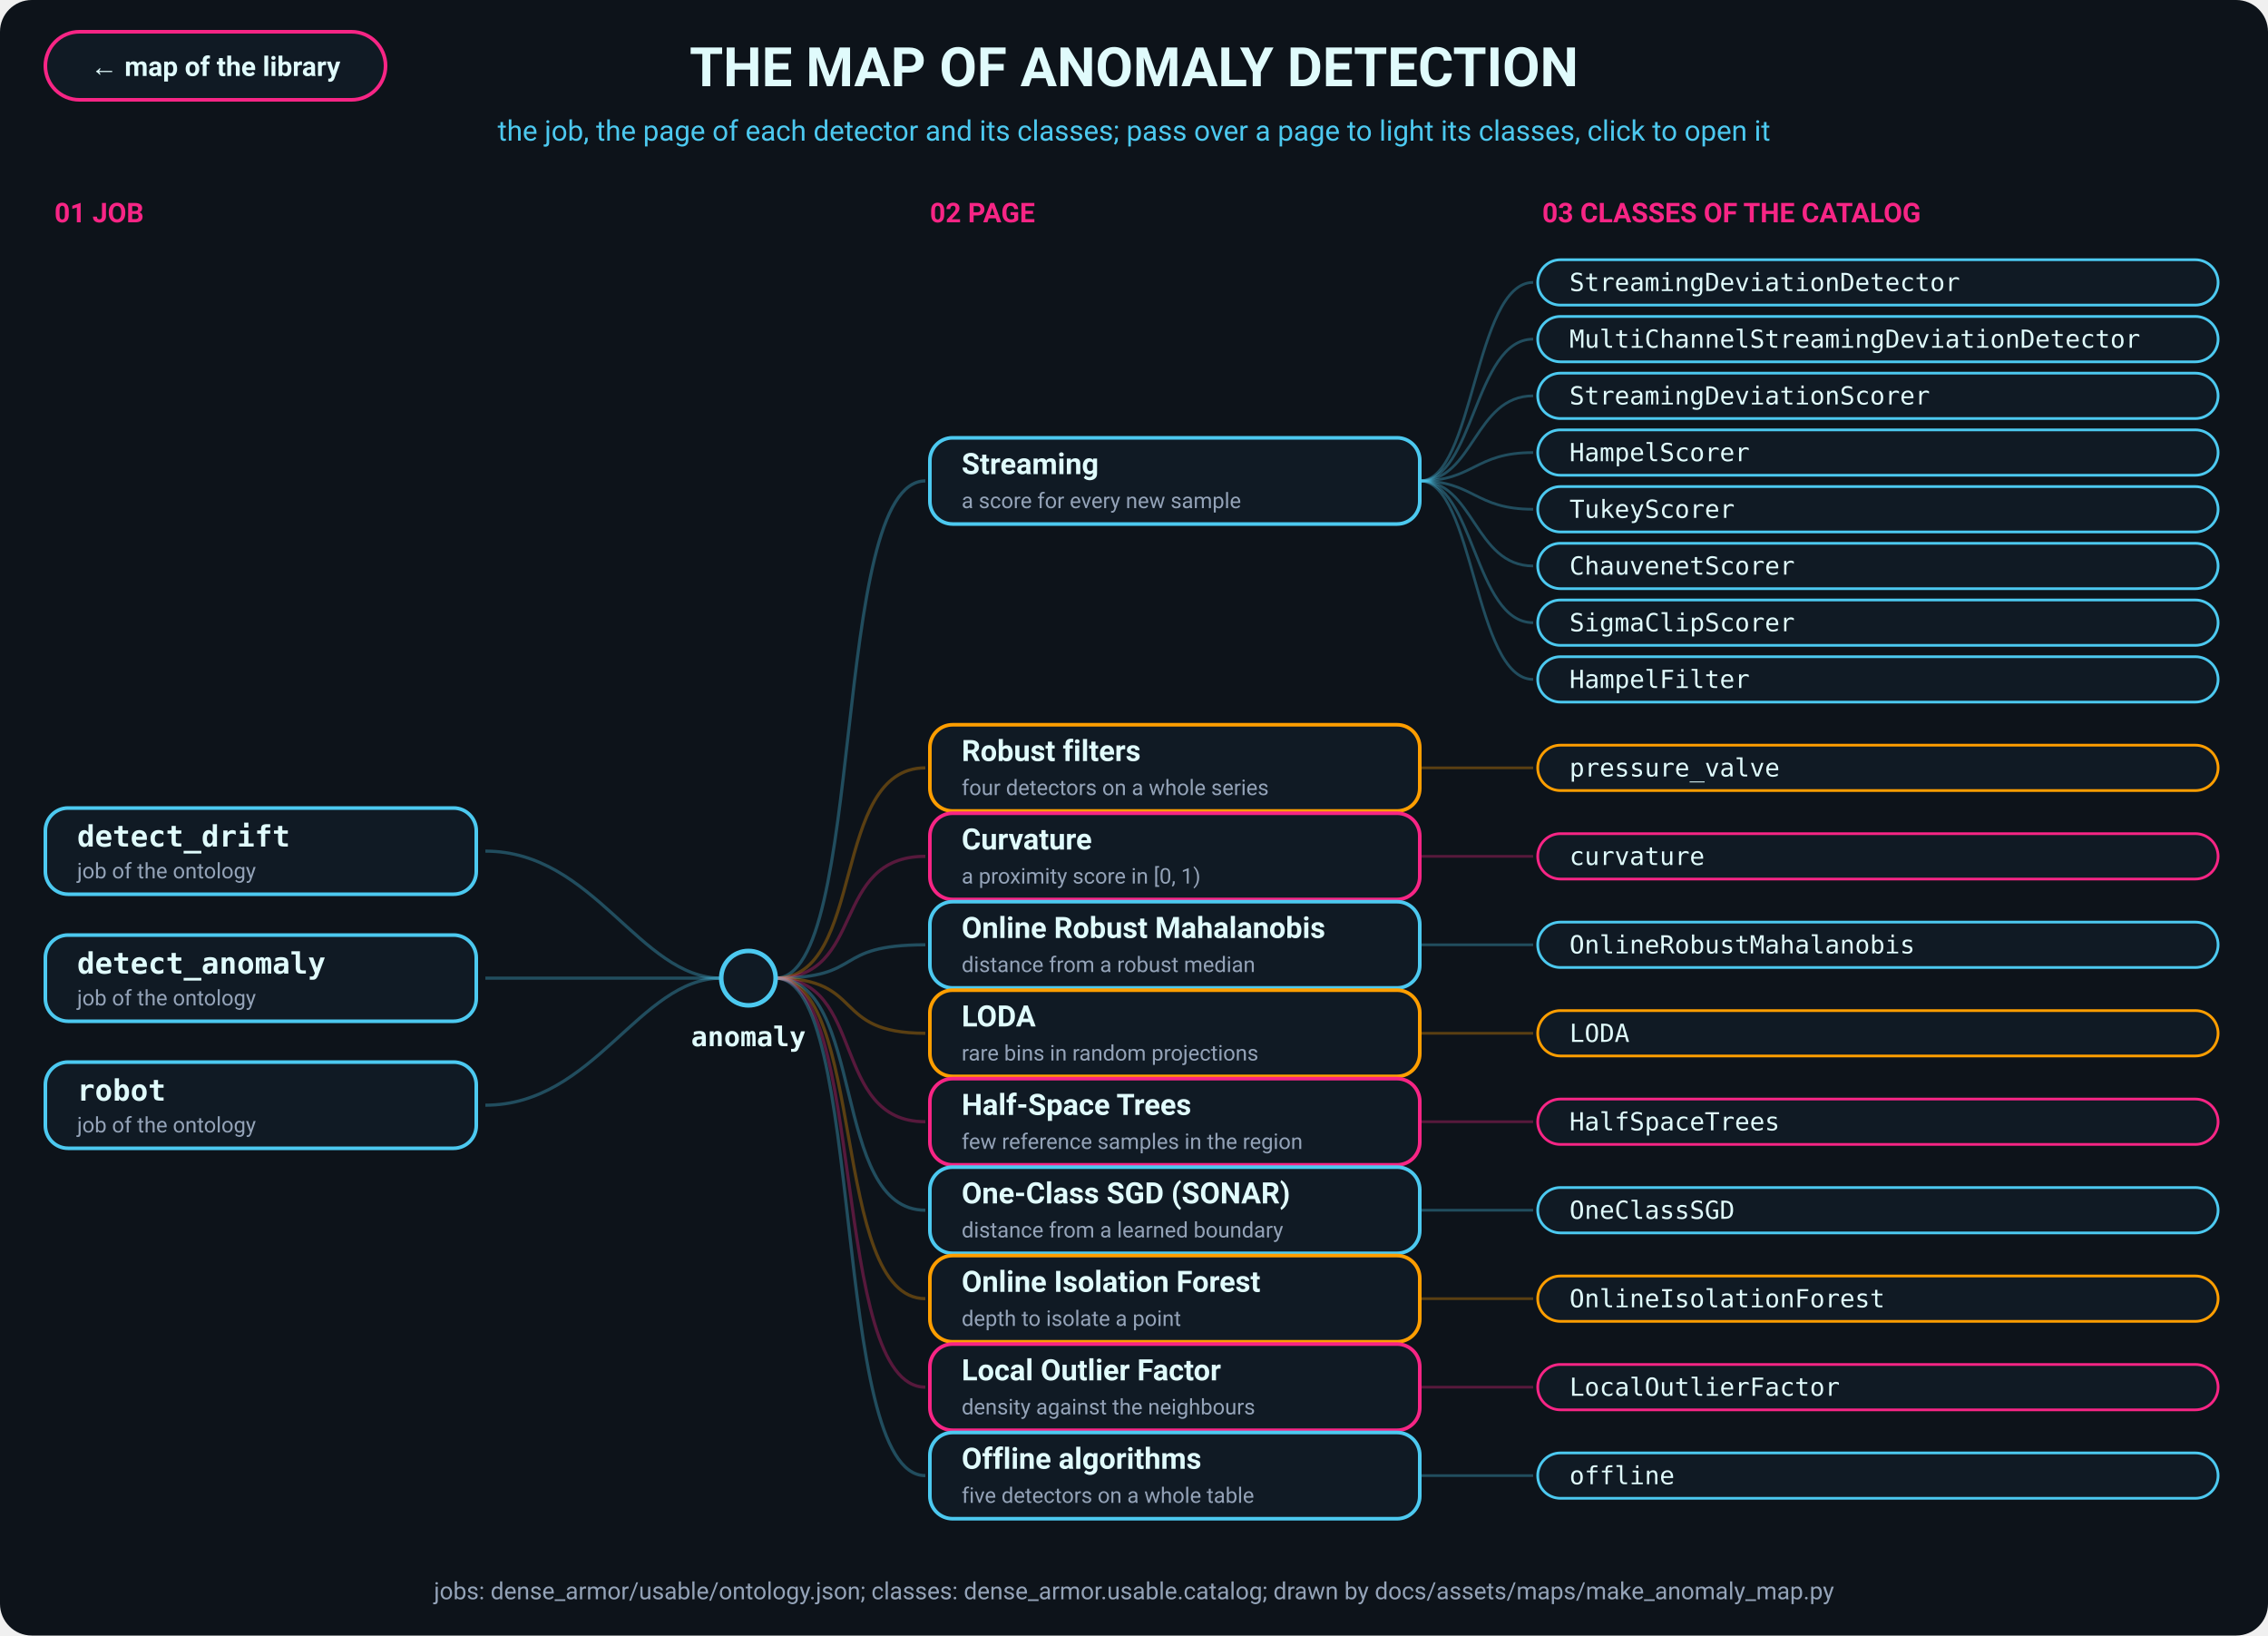
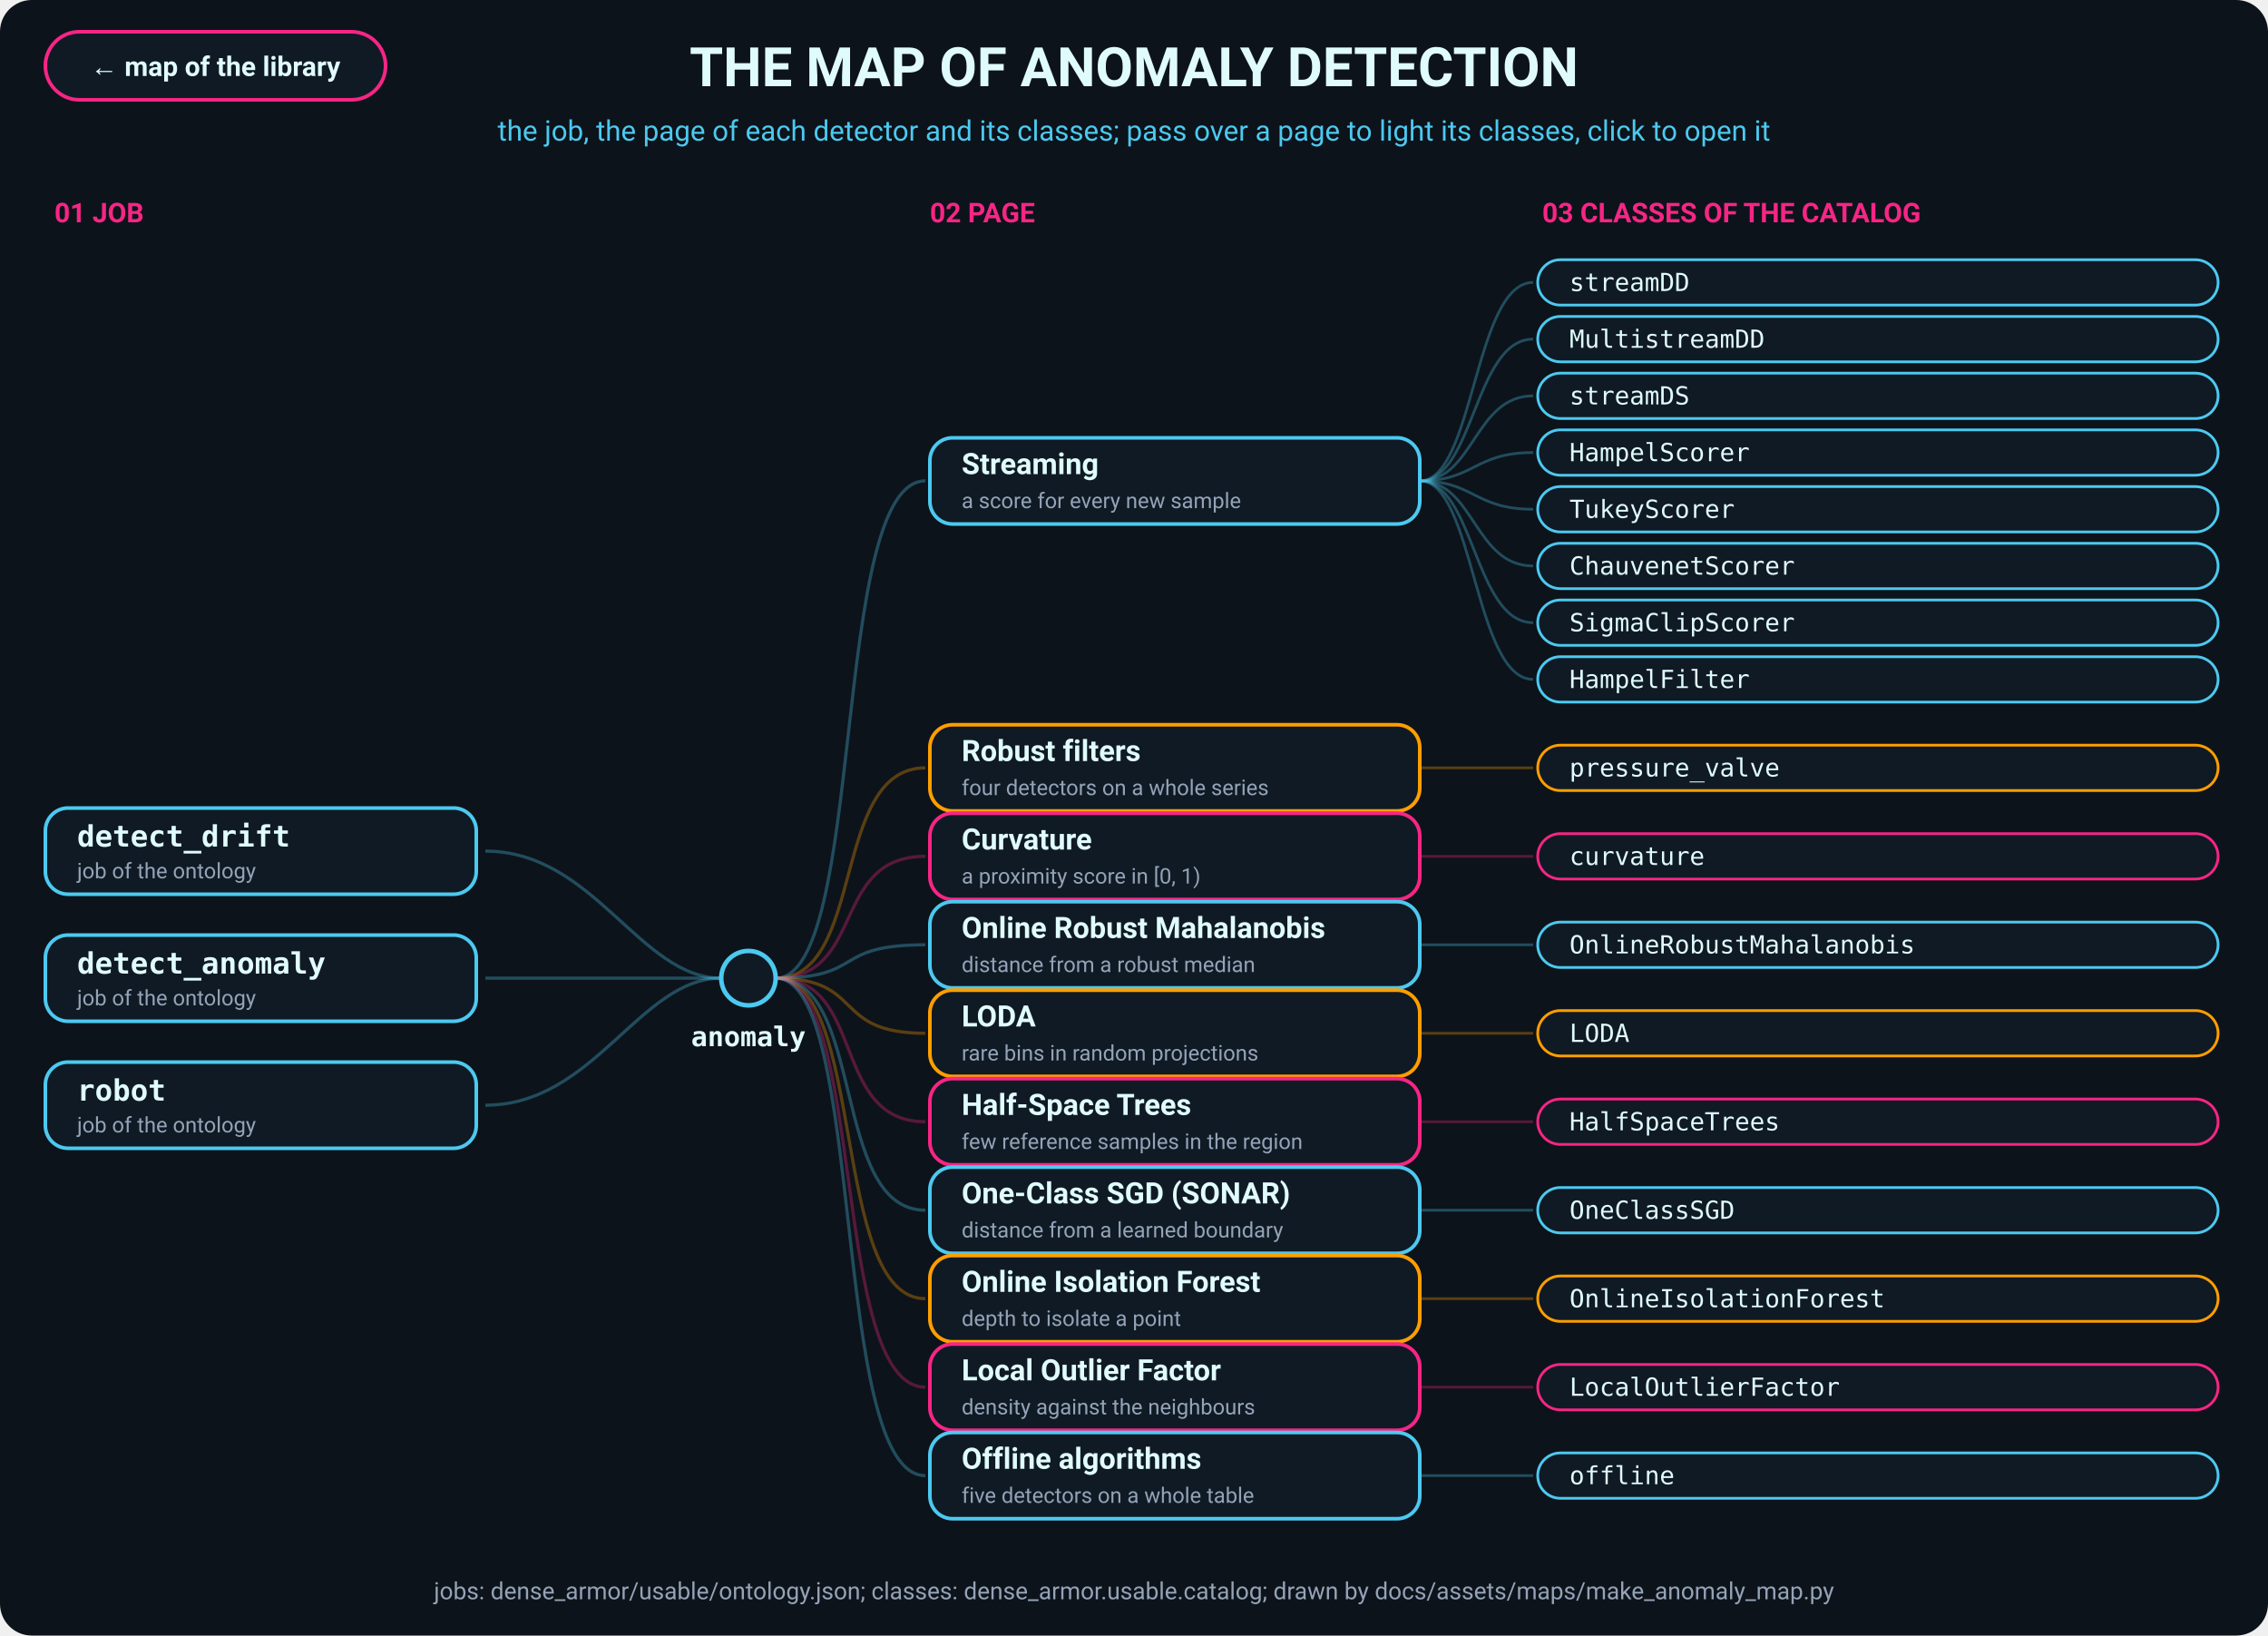
<svg xmlns="http://www.w3.org/2000/svg" viewBox="0 0 1000 721" width="100%" role="img" aria-label="The map of anomaly detection">
  <style>text{font-family:system-ui,-apple-system,'Segoe UI',Roboto,Arial,sans-serif}.m{font-family:ui-monospace,Menlo,Consolas,monospace}.e{opacity:.32;transition:opacity .15s}.net:hover .e{opacity:.06}.net .pg:hover .e{opacity:1;stroke-width:2.2}a:hover .card{fill:#17303f;stroke-width:2.4}a:hover text.dn{fill:#ffffff}.back:hover .card{fill:#17303f}</style>
  <rect width="1000" height="721" fill="#0d131a" rx="14" />
  <text x="500" y="38" fill="#e0fbfc" font-size="24" font-weight="700" text-anchor="middle">THE MAP OF ANOMALY DETECTION</text>
  <text x="500" y="62" fill="#4cc9f0" font-size="12.5" text-anchor="middle">the job, the page of each detector and its classes; pass over a page to light its classes, click to open it</text>
  <a class="back" href="../../#the-library-folder-by-folder" target="_top">
    <rect class="card" x="20" y="14" width="150" height="30" rx="15" fill="#101a24" stroke="#f72585" stroke-width="1.6" />
    <text class="dn" x="95" y="33.5" fill="#e0fbfc" font-size="12" font-weight="700" text-anchor="middle">← map of the library</text>
  </a>
  <text x="24" y="98" fill="#f72585" font-size="12" font-weight="700">01  JOB</text>
  <text x="410" y="98" fill="#f72585" font-size="12" font-weight="700">02  PAGE</text>
  <text x="680" y="98" fill="#f72585" font-size="12" font-weight="700">03  CLASSES OF THE CATALOG</text>
  <g class="net">
    <path class="e" d="M214,375.2 C262,375.2 282,431.2 318,431.2" fill="none" stroke="#4cc9f0" stroke-width="1.4" />
    <path class="e" d="M214,431.2 C262,431.2 282,431.2 318,431.2" fill="none" stroke="#4cc9f0" stroke-width="1.4" />
    <path class="e" d="M214,487.2 C262,487.2 282,431.2 318,431.2" fill="none" stroke="#4cc9f0" stroke-width="1.4" />
    <g class="pg">
      <path class="e" d="M342,431.2 C382,431.2 366,212.0 408,212.0" fill="none" stroke="#4cc9f0" stroke-width="1.4" />
      <path class="e" d="M626,212.0 C650,212.0 650,124.5 676,124.5" fill="none" stroke="#4cc9f0" stroke-width="1.2" />
      <path class="e" d="M626,212.0 C650,212.0 650,149.5 676,149.5" fill="none" stroke="#4cc9f0" stroke-width="1.2" />
      <path class="e" d="M626,212.0 C650,212.0 650,174.5 676,174.5" fill="none" stroke="#4cc9f0" stroke-width="1.2" />
      <path class="e" d="M626,212.0 C650,212.0 650,199.5 676,199.5" fill="none" stroke="#4cc9f0" stroke-width="1.2" />
      <path class="e" d="M626,212.0 C650,212.0 650,224.5 676,224.5" fill="none" stroke="#4cc9f0" stroke-width="1.2" />
      <path class="e" d="M626,212.0 C650,212.0 650,249.5 676,249.5" fill="none" stroke="#4cc9f0" stroke-width="1.2" />
      <path class="e" d="M626,212.0 C650,212.0 650,274.5 676,274.5" fill="none" stroke="#4cc9f0" stroke-width="1.2" />
      <path class="e" d="M626,212.0 C650,212.0 650,299.5 676,299.5" fill="none" stroke="#4cc9f0" stroke-width="1.2" />
    </g>
    <g class="pg">
      <path class="e" d="M342,431.2 C382,431.2 366,338.5 408,338.5" fill="none" stroke="#ff9e00" stroke-width="1.4" />
      <path class="e" d="M626,338.5 C650,338.5 650,338.5 676,338.5" fill="none" stroke="#ff9e00" stroke-width="1.2" />
    </g>
    <g class="pg">
      <path class="e" d="M342,431.2 C382,431.2 366,377.5 408,377.5" fill="none" stroke="#f72585" stroke-width="1.4" />
      <path class="e" d="M626,377.5 C650,377.5 650,377.5 676,377.5" fill="none" stroke="#f72585" stroke-width="1.2" />
    </g>
    <g class="pg">
      <path class="e" d="M342,431.2 C382,431.2 366,416.5 408,416.5" fill="none" stroke="#4cc9f0" stroke-width="1.4" />
      <path class="e" d="M626,416.5 C650,416.5 650,416.5 676,416.5" fill="none" stroke="#4cc9f0" stroke-width="1.2" />
    </g>
    <g class="pg">
      <path class="e" d="M342,431.2 C382,431.2 366,455.5 408,455.5" fill="none" stroke="#ff9e00" stroke-width="1.4" />
      <path class="e" d="M626,455.5 C650,455.5 650,455.5 676,455.5" fill="none" stroke="#ff9e00" stroke-width="1.2" />
    </g>
    <g class="pg">
      <path class="e" d="M342,431.2 C382,431.2 366,494.5 408,494.5" fill="none" stroke="#f72585" stroke-width="1.4" />
      <path class="e" d="M626,494.5 C650,494.5 650,494.5 676,494.5" fill="none" stroke="#f72585" stroke-width="1.2" />
    </g>
    <g class="pg">
      <path class="e" d="M342,431.2 C382,431.2 366,533.5 408,533.5" fill="none" stroke="#4cc9f0" stroke-width="1.4" />
      <path class="e" d="M626,533.5 C650,533.5 650,533.5 676,533.5" fill="none" stroke="#4cc9f0" stroke-width="1.2" />
    </g>
    <g class="pg">
      <path class="e" d="M342,431.2 C382,431.2 366,572.5 408,572.5" fill="none" stroke="#ff9e00" stroke-width="1.4" />
      <path class="e" d="M626,572.5 C650,572.5 650,572.5 676,572.5" fill="none" stroke="#ff9e00" stroke-width="1.2" />
    </g>
    <g class="pg">
      <path class="e" d="M342,431.2 C382,431.2 366,611.5 408,611.5" fill="none" stroke="#f72585" stroke-width="1.4" />
      <path class="e" d="M626,611.5 C650,611.5 650,611.5 676,611.5" fill="none" stroke="#f72585" stroke-width="1.2" />
    </g>
    <g class="pg">
      <path class="e" d="M342,431.2 C382,431.2 366,650.5 408,650.5" fill="none" stroke="#4cc9f0" stroke-width="1.4" />
      <path class="e" d="M626,650.5 C650,650.5 650,650.5 676,650.5" fill="none" stroke="#4cc9f0" stroke-width="1.2" />
    </g>
  </g>
  <a href="../../#the-library-folder-by-folder" target="_top">
    <rect class="card" x="20" y="356.2" width="190" height="38" rx="10" fill="#101a24" stroke="#4cc9f0" stroke-width="1.6" />
    <text class="dn m" x="34" y="373.2" fill="#e0fbfc" font-size="13" font-weight="700">detect_drift</text>
    <text x="34" y="387.2" fill="#94a3b8" font-size="9.5">job of the ontology</text>
  </a>
  <a href="../../#the-library-folder-by-folder" target="_top">
    <rect class="card" x="20" y="412.2" width="190" height="38" rx="10" fill="#101a24" stroke="#4cc9f0" stroke-width="1.6" />
    <text class="dn m" x="34" y="429.2" fill="#e0fbfc" font-size="13" font-weight="700">detect_anomaly</text>
    <text x="34" y="443.2" fill="#94a3b8" font-size="9.5">job of the ontology</text>
  </a>
  <a href="../../#the-library-folder-by-folder" target="_top">
    <rect class="card" x="20" y="468.2" width="190" height="38" rx="10" fill="#101a24" stroke="#4cc9f0" stroke-width="1.6" />
    <text class="dn m" x="34" y="485.2" fill="#e0fbfc" font-size="13" font-weight="700">robot</text>
    <text x="34" y="499.2" fill="#94a3b8" font-size="9.5">job of the ontology</text>
  </a>
  <circle cx="330" cy="431.2" r="12" fill="#101a24" stroke="#4cc9f0" stroke-width="2" />
  <text class="m" x="330" y="461.2" fill="#e0fbfc" font-size="12" font-weight="700" text-anchor="middle">anomaly</text>
-   <a href="../../anomaly/streaming/" target="_top">
+   <a href="../../anomaly/streaming//" target="_top">
    <rect class="card" x="410" y="193.0" width="216" height="38" rx="10" fill="#101a24" stroke="#4cc9f0" stroke-width="1.6" />
    <text class="dn" x="424" y="209.0" fill="#e0fbfc" font-size="13" font-weight="700">Streaming</text>
    <text x="424" y="224.0" fill="#94a3b8" font-size="9.5">a score for every new sample</text>
  </a>
-   <a href="../../anomaly/streaming/" target="_top">
+   <a href="../../anomaly/streaming//" target="_top">
    <rect class="card" x="678" y="114.5" width="300" height="20" rx="10" fill="#101a24" stroke="#4cc9f0" stroke-width="1.2" />
-     <text class="dn m" x="692" y="128.3" fill="#e0fbfc" font-size="11">StreamingDeviationDetector</text>
-   </a>
-   <a href="../../anomaly/streaming/" target="_top">
+     <text class="dn m" x="692" y="128.3" fill="#e0fbfc" font-size="11">streamDD</text>
+   </a>
+   <a href="../../anomaly/streaming//" target="_top">
    <rect class="card" x="678" y="139.5" width="300" height="20" rx="10" fill="#101a24" stroke="#4cc9f0" stroke-width="1.2" />
-     <text class="dn m" x="692" y="153.3" fill="#e0fbfc" font-size="11">MultiChannelStreamingDeviationDetector</text>
-   </a>
-   <a href="../../anomaly/streaming/" target="_top">
+     <text class="dn m" x="692" y="153.3" fill="#e0fbfc" font-size="11">MultistreamDD</text>
+   </a>
+   <a href="../../anomaly/streaming//" target="_top">
    <rect class="card" x="678" y="164.5" width="300" height="20" rx="10" fill="#101a24" stroke="#4cc9f0" stroke-width="1.2" />
-     <text class="dn m" x="692" y="178.3" fill="#e0fbfc" font-size="11">StreamingDeviationScorer</text>
-   </a>
-   <a href="../../anomaly/streaming/" target="_top">
+     <text class="dn m" x="692" y="178.3" fill="#e0fbfc" font-size="11">streamDS</text>
+   </a>
+   <a href="../../anomaly/streaming//" target="_top">
    <rect class="card" x="678" y="189.5" width="300" height="20" rx="10" fill="#101a24" stroke="#4cc9f0" stroke-width="1.2" />
    <text class="dn m" x="692" y="203.3" fill="#e0fbfc" font-size="11">HampelScorer</text>
  </a>
-   <a href="../../anomaly/streaming/" target="_top">
+   <a href="../../anomaly/streaming//" target="_top">
    <rect class="card" x="678" y="214.5" width="300" height="20" rx="10" fill="#101a24" stroke="#4cc9f0" stroke-width="1.2" />
    <text class="dn m" x="692" y="228.3" fill="#e0fbfc" font-size="11">TukeyScorer</text>
  </a>
-   <a href="../../anomaly/streaming/" target="_top">
+   <a href="../../anomaly/streaming//" target="_top">
    <rect class="card" x="678" y="239.5" width="300" height="20" rx="10" fill="#101a24" stroke="#4cc9f0" stroke-width="1.2" />
    <text class="dn m" x="692" y="253.3" fill="#e0fbfc" font-size="11">ChauvenetScorer</text>
  </a>
-   <a href="../../anomaly/streaming/" target="_top">
+   <a href="../../anomaly/streaming//" target="_top">
    <rect class="card" x="678" y="264.5" width="300" height="20" rx="10" fill="#101a24" stroke="#4cc9f0" stroke-width="1.2" />
    <text class="dn m" x="692" y="278.3" fill="#e0fbfc" font-size="11">SigmaClipScorer</text>
  </a>
-   <a href="../../anomaly/streaming/" target="_top">
+   <a href="../../anomaly/streaming//" target="_top">
    <rect class="card" x="678" y="289.5" width="300" height="20" rx="10" fill="#101a24" stroke="#4cc9f0" stroke-width="1.2" />
    <text class="dn m" x="692" y="303.3" fill="#e0fbfc" font-size="11">HampelFilter</text>
  </a>
  <a href="../../anomaly/robust_filters/" target="_top">
    <rect class="card" x="410" y="319.5" width="216" height="38" rx="10" fill="#101a24" stroke="#ff9e00" stroke-width="1.6" />
    <text class="dn" x="424" y="335.5" fill="#e0fbfc" font-size="13" font-weight="700">Robust filters</text>
    <text x="424" y="350.5" fill="#94a3b8" font-size="9.5">four detectors on a whole series</text>
  </a>
  <a href="../../anomaly/robust_filters/" target="_top">
    <rect class="card" x="678" y="328.5" width="300" height="20" rx="10" fill="#101a24" stroke="#ff9e00" stroke-width="1.2" />
    <text class="dn m" x="692" y="342.3" fill="#e0fbfc" font-size="11">pressure_valve</text>
  </a>
  <a href="../../anomaly/curvature/" target="_top">
    <rect class="card" x="410" y="358.5" width="216" height="38" rx="10" fill="#101a24" stroke="#f72585" stroke-width="1.6" />
    <text class="dn" x="424" y="374.5" fill="#e0fbfc" font-size="13" font-weight="700">Curvature</text>
    <text x="424" y="389.5" fill="#94a3b8" font-size="9.5">a proximity score in [0, 1)</text>
  </a>
  <a href="../../anomaly/curvature/" target="_top">
    <rect class="card" x="678" y="367.5" width="300" height="20" rx="10" fill="#101a24" stroke="#f72585" stroke-width="1.2" />
    <text class="dn m" x="692" y="381.3" fill="#e0fbfc" font-size="11">curvature</text>
  </a>
  <a href="../../anomaly/mahalanobis/" target="_top">
    <rect class="card" x="410" y="397.5" width="216" height="38" rx="10" fill="#101a24" stroke="#4cc9f0" stroke-width="1.6" />
    <text class="dn" x="424" y="413.5" fill="#e0fbfc" font-size="13" font-weight="700">Online Robust Mahalanobis</text>
    <text x="424" y="428.5" fill="#94a3b8" font-size="9.5">distance from a robust median</text>
  </a>
  <a href="../../anomaly/mahalanobis/" target="_top">
    <rect class="card" x="678" y="406.5" width="300" height="20" rx="10" fill="#101a24" stroke="#4cc9f0" stroke-width="1.2" />
    <text class="dn m" x="692" y="420.3" fill="#e0fbfc" font-size="11">OnlineRobustMahalanobis</text>
  </a>
  <a href="../../anomaly/loda/" target="_top">
    <rect class="card" x="410" y="436.5" width="216" height="38" rx="10" fill="#101a24" stroke="#ff9e00" stroke-width="1.6" />
    <text class="dn" x="424" y="452.5" fill="#e0fbfc" font-size="13" font-weight="700">LODA</text>
    <text x="424" y="467.5" fill="#94a3b8" font-size="9.5">rare bins in random projections</text>
  </a>
  <a href="../../anomaly/loda/" target="_top">
    <rect class="card" x="678" y="445.5" width="300" height="20" rx="10" fill="#101a24" stroke="#ff9e00" stroke-width="1.2" />
    <text class="dn m" x="692" y="459.3" fill="#e0fbfc" font-size="11">LODA</text>
  </a>
  <a href="../../anomaly/hst/" target="_top">
    <rect class="card" x="410" y="475.5" width="216" height="38" rx="10" fill="#101a24" stroke="#f72585" stroke-width="1.6" />
    <text class="dn" x="424" y="491.5" fill="#e0fbfc" font-size="13" font-weight="700">Half-Space Trees</text>
    <text x="424" y="506.5" fill="#94a3b8" font-size="9.5">few reference samples in the region</text>
  </a>
  <a href="../../anomaly/hst/" target="_top">
    <rect class="card" x="678" y="484.5" width="300" height="20" rx="10" fill="#101a24" stroke="#f72585" stroke-width="1.2" />
    <text class="dn m" x="692" y="498.3" fill="#e0fbfc" font-size="11">HalfSpaceTrees</text>
  </a>
  <a href="../../anomaly/ocsvm/" target="_top">
    <rect class="card" x="410" y="514.5" width="216" height="38" rx="10" fill="#101a24" stroke="#4cc9f0" stroke-width="1.6" />
    <text class="dn" x="424" y="530.5" fill="#e0fbfc" font-size="13" font-weight="700">One-Class SGD (SONAR)</text>
    <text x="424" y="545.5" fill="#94a3b8" font-size="9.5">distance from a learned boundary</text>
  </a>
  <a href="../../anomaly/ocsvm/" target="_top">
    <rect class="card" x="678" y="523.5" width="300" height="20" rx="10" fill="#101a24" stroke="#4cc9f0" stroke-width="1.2" />
    <text class="dn m" x="692" y="537.3" fill="#e0fbfc" font-size="11">OneClassSGD</text>
  </a>
  <a href="../../anomaly/oiforest/" target="_top">
    <rect class="card" x="410" y="553.5" width="216" height="38" rx="10" fill="#101a24" stroke="#ff9e00" stroke-width="1.6" />
    <text class="dn" x="424" y="569.5" fill="#e0fbfc" font-size="13" font-weight="700">Online Isolation Forest</text>
    <text x="424" y="584.5" fill="#94a3b8" font-size="9.5">depth to isolate a point</text>
  </a>
  <a href="../../anomaly/oiforest/" target="_top">
    <rect class="card" x="678" y="562.5" width="300" height="20" rx="10" fill="#101a24" stroke="#ff9e00" stroke-width="1.2" />
    <text class="dn m" x="692" y="576.3" fill="#e0fbfc" font-size="11">OnlineIsolationForest</text>
  </a>
  <a href="../../anomaly/lof/" target="_top">
    <rect class="card" x="410" y="592.5" width="216" height="38" rx="10" fill="#101a24" stroke="#f72585" stroke-width="1.6" />
    <text class="dn" x="424" y="608.5" fill="#e0fbfc" font-size="13" font-weight="700">Local Outlier Factor</text>
    <text x="424" y="623.5" fill="#94a3b8" font-size="9.5">density against the neighbours</text>
  </a>
  <a href="../../anomaly/lof/" target="_top">
    <rect class="card" x="678" y="601.5" width="300" height="20" rx="10" fill="#101a24" stroke="#f72585" stroke-width="1.2" />
    <text class="dn m" x="692" y="615.3" fill="#e0fbfc" font-size="11">LocalOutlierFactor</text>
  </a>
  <a href="../../anomaly/offline/" target="_top">
    <rect class="card" x="410" y="631.5" width="216" height="38" rx="10" fill="#101a24" stroke="#4cc9f0" stroke-width="1.6" />
    <text class="dn" x="424" y="647.5" fill="#e0fbfc" font-size="13" font-weight="700">Offline algorithms</text>
    <text x="424" y="662.5" fill="#94a3b8" font-size="9.5">five detectors on a whole table</text>
  </a>
  <a href="../../anomaly/offline/" target="_top">
    <rect class="card" x="678" y="640.5" width="300" height="20" rx="10" fill="#101a24" stroke="#4cc9f0" stroke-width="1.2" />
    <text class="dn m" x="692" y="654.3" fill="#e0fbfc" font-size="11">offline</text>
  </a>
  <text x="500" y="705" fill="#94a3b8" font-size="10.5" text-anchor="middle">jobs: dense_armor/usable/ontology.json; classes: dense_armor.usable.catalog; drawn by docs/assets/maps/make_anomaly_map.py</text>
</svg>
